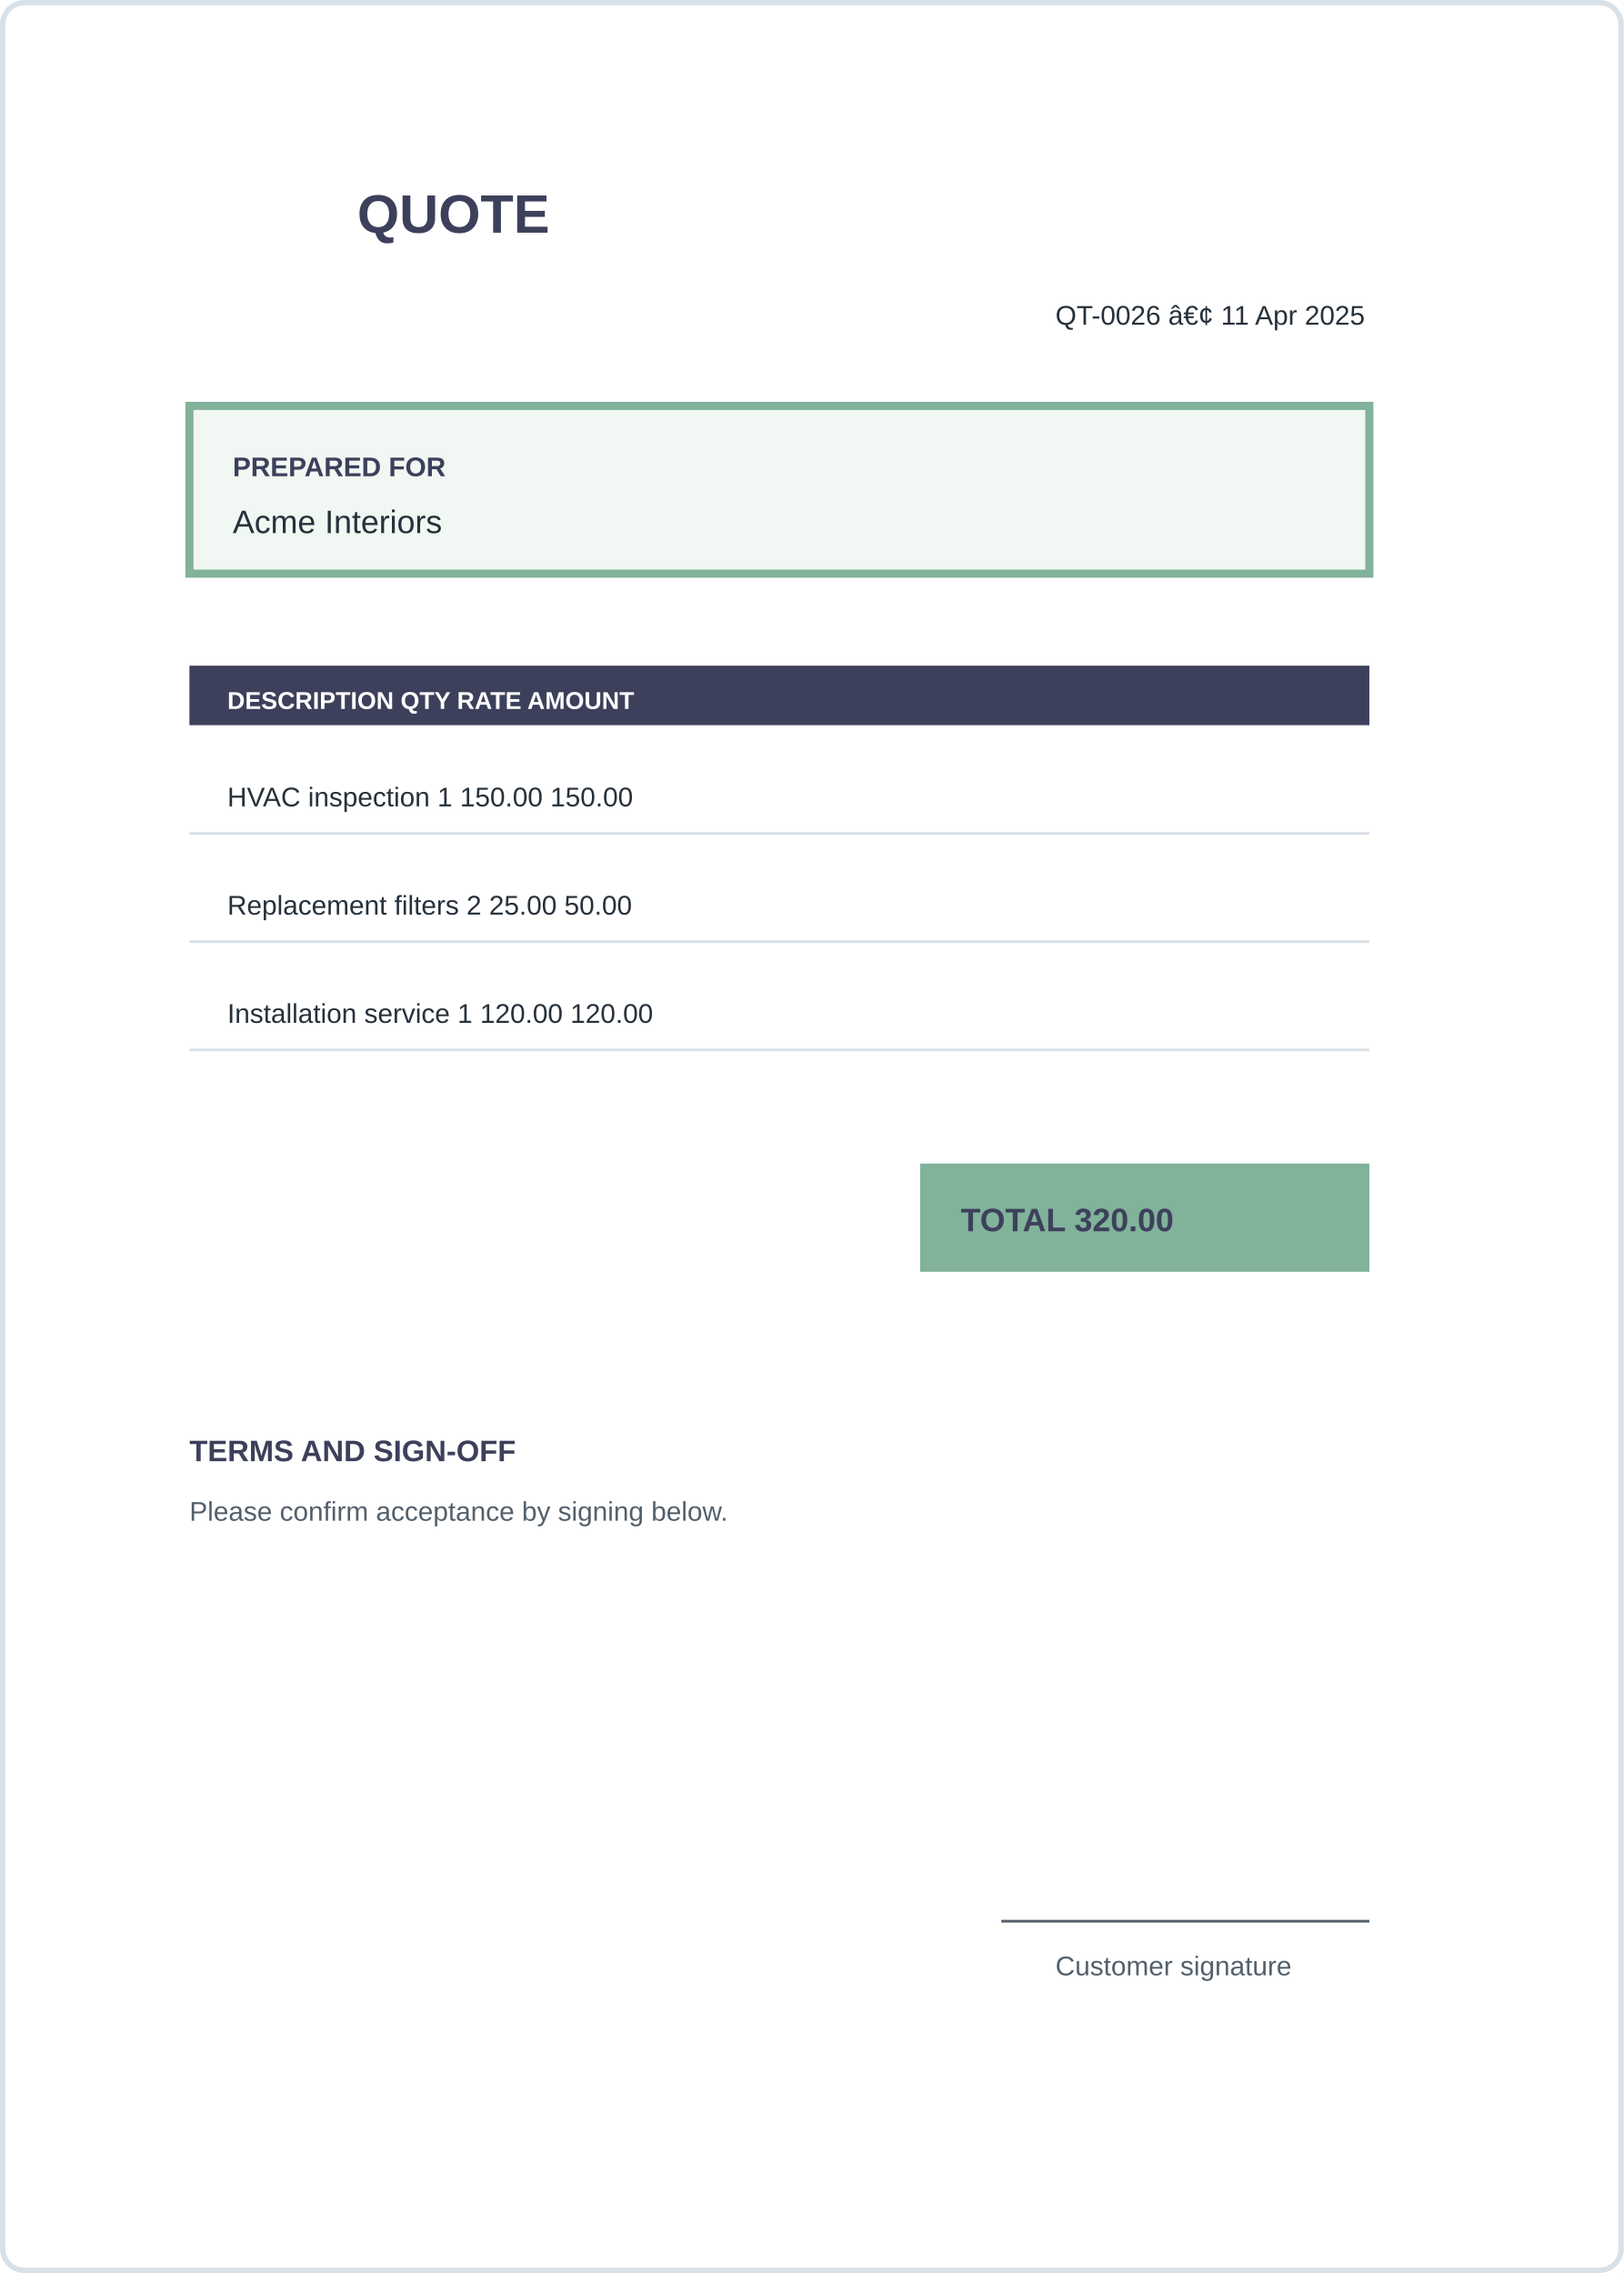
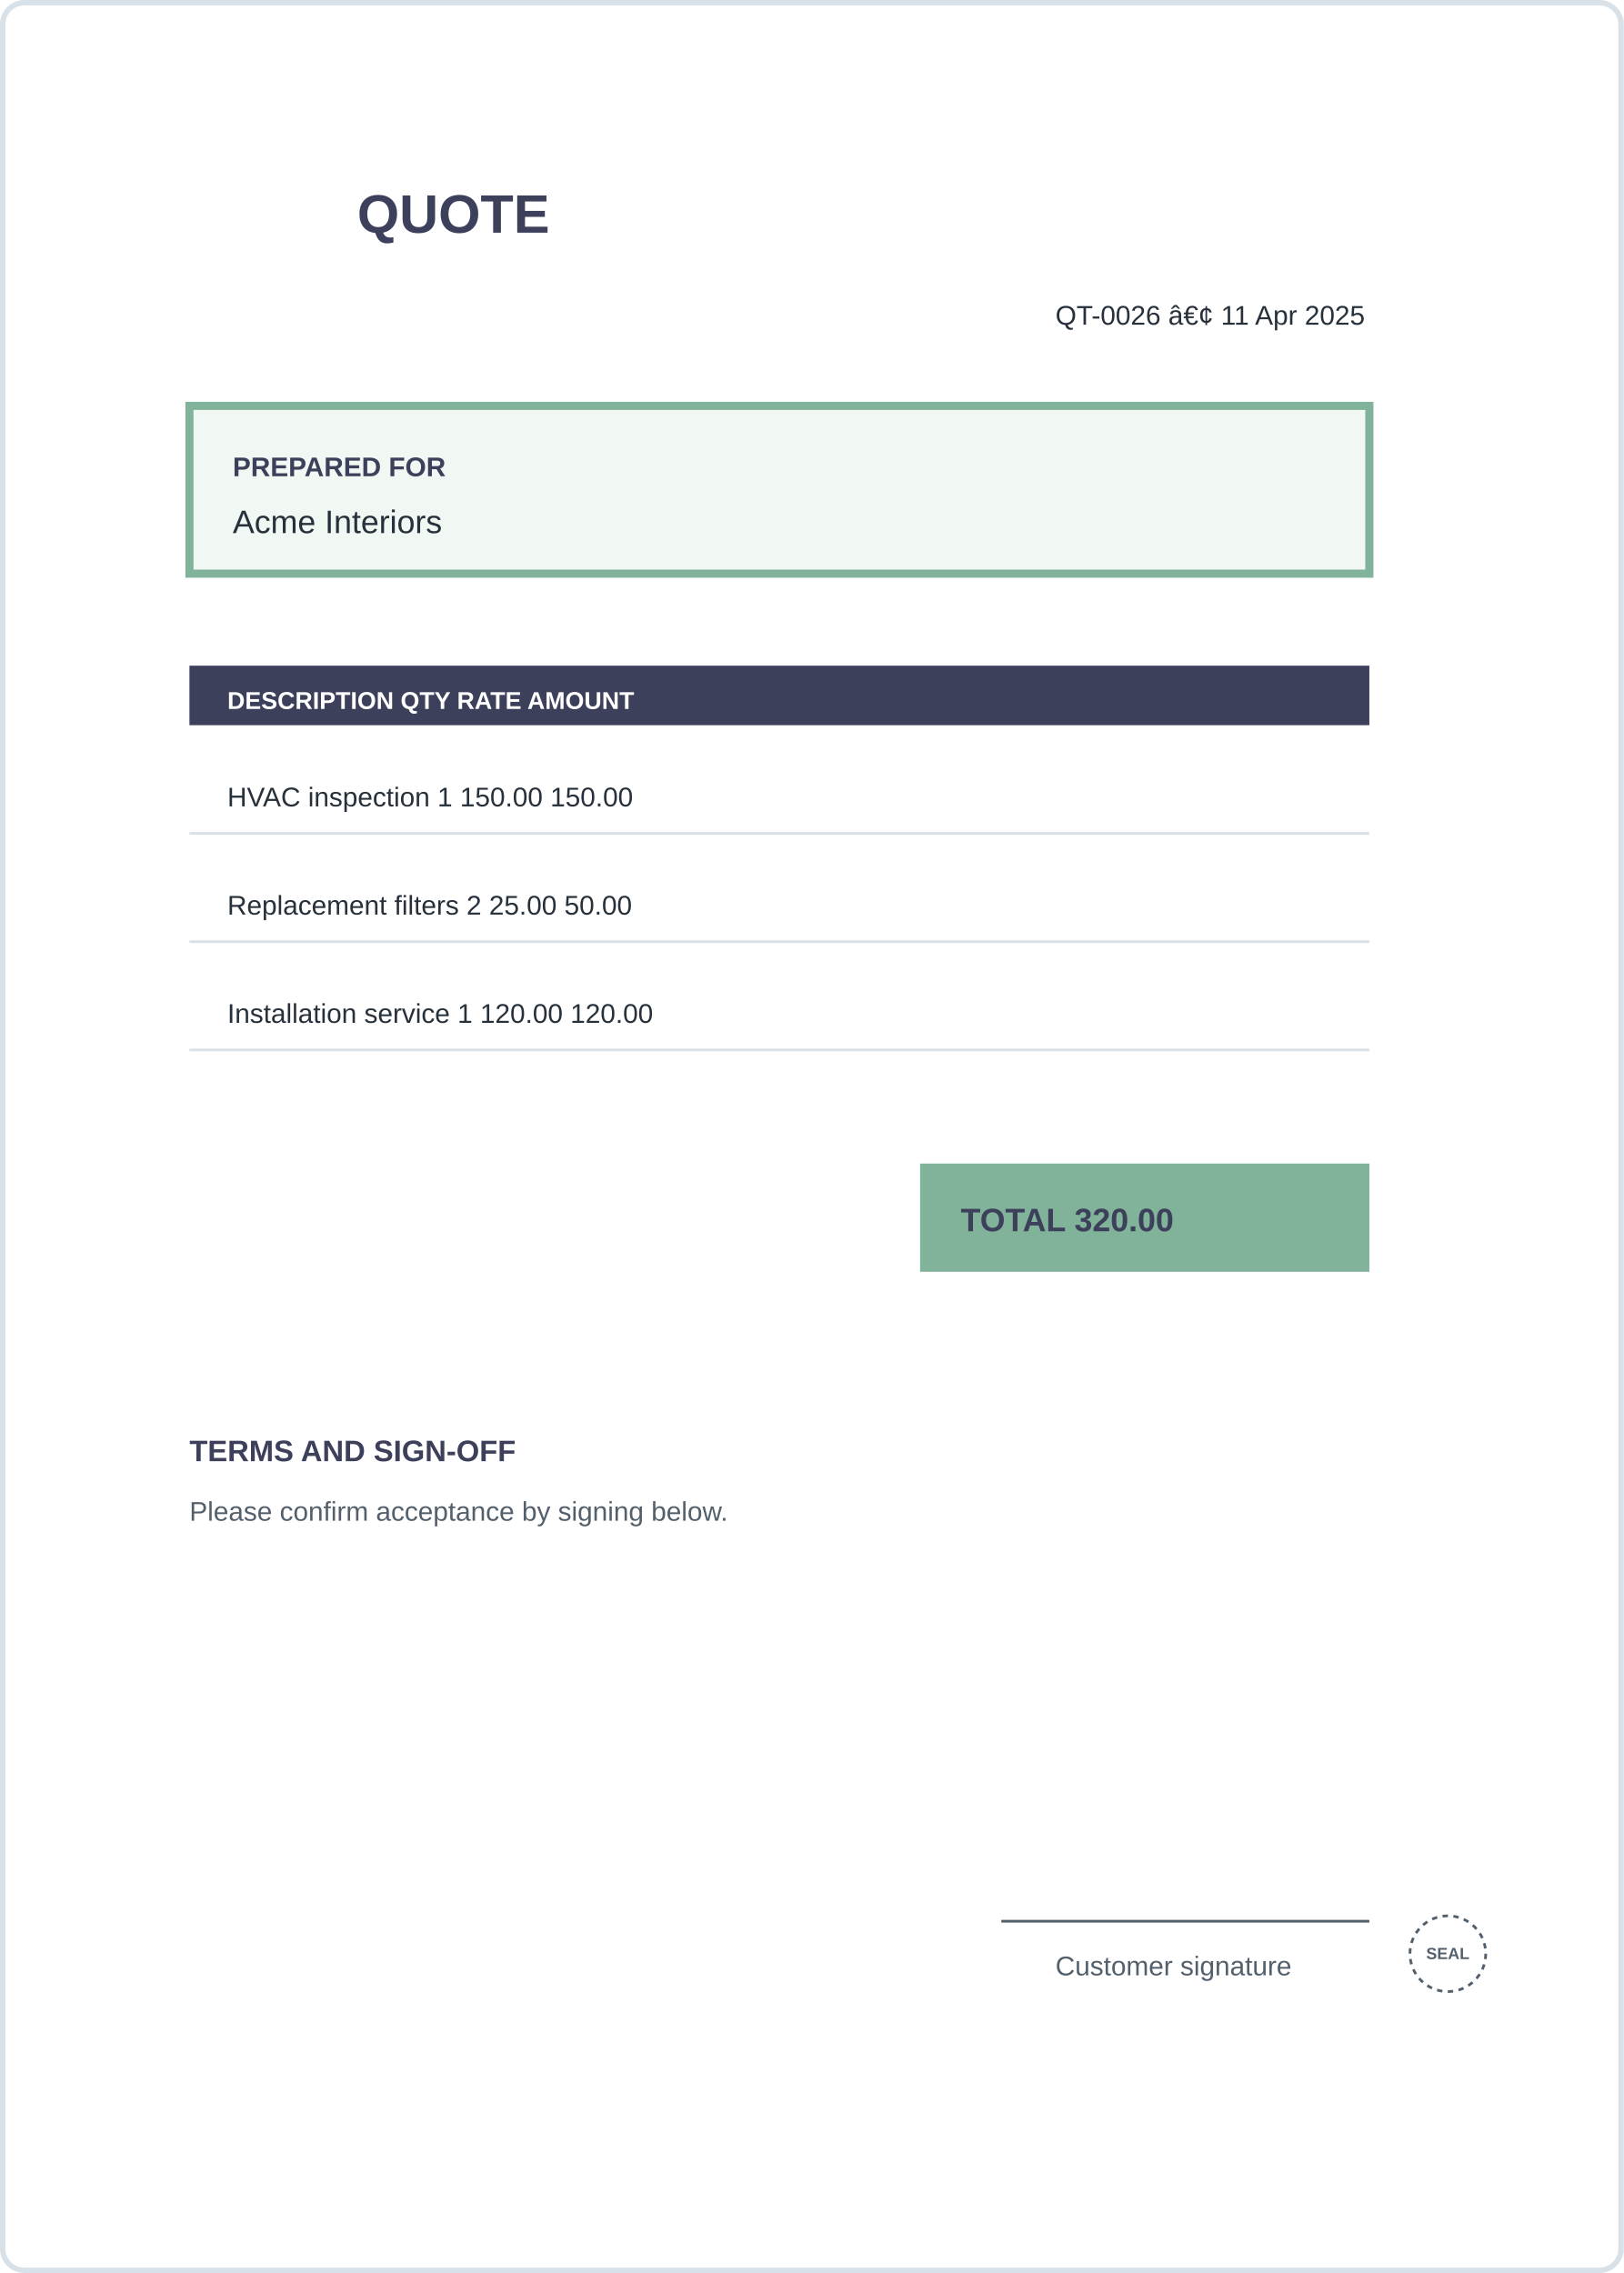
<svg xmlns="http://www.w3.org/2000/svg" viewBox="0 0 600 840">
  <rect width="600" height="840" fill="#fff" />
  <rect x="1" y="1" width="598" height="838" rx="8" fill="#fff" stroke="#d9e1e8" stroke-width="2" />
  <text x="132" y="86" fill="#3d405b" font-family="Arial" font-size="20" font-weight="700">QUOTE</text>
  <text x="390" y="120" fill="#27313b" font-family="Arial" font-size="10">QT-0026  â€¢  11 Apr 2025</text>
  <rect x="70" y="150" width="436" height="62" fill="#f1f7f2" stroke="#81b29a" stroke-width="3" />
  <text x="86" y="176" fill="#3d405b" font-family="Arial" font-size="10" font-weight="700">PREPARED FOR</text>
  <text x="86" y="197" fill="#27313b" font-family="Arial" font-size="12">Acme Interiors</text>
  <rect x="70" y="246" width="436" height="22" fill="#3d405b" />
  <text x="84" y="262" fill="#fff" font-family="Arial" font-size="9" font-weight="700">DESCRIPTION                  QTY       RATE        AMOUNT</text>
  <path d="M70 308h436M70 348h436M70 388h436" stroke="#d9e1e8" />
  <text x="84" y="298" fill="#27313b" font-family="Arial" font-size="10">HVAC inspection              1        150.00       150.00</text>
  <text x="84" y="338" fill="#27313b" font-family="Arial" font-size="10">Replacement filters           2         25.00        50.00</text>
  <text x="84" y="378" fill="#27313b" font-family="Arial" font-size="10">Installation service           1        120.00       120.00</text>
  <rect x="340" y="430" width="166" height="40" fill="#81b29a" />
  <text x="355" y="455" fill="#3d405b" font-family="Arial" font-size="12" font-weight="700">TOTAL  320.00</text>
  <text x="70" y="540" fill="#3d405b" font-family="Arial" font-size="11" font-weight="700">TERMS AND SIGN-OFF</text>
  <text x="70" y="562" fill="#53606c" font-family="Arial" font-size="10">Please confirm acceptance by signing below.</text>
  <path d="M370 710h136" stroke="#53606c" />
  <text x="390" y="730" fill="#53606c" font-family="Arial" font-size="10">Customer signature</text>
+   <circle cx="535" cy="722" r="14" fill="none" stroke="#53606c" stroke-width="1" stroke-dasharray="2,2" />
+   <text x="535" y="724" text-anchor="middle" font-family="Arial" font-size="6" font-weight="700" fill="#53606c">SEAL</text>
</svg>
